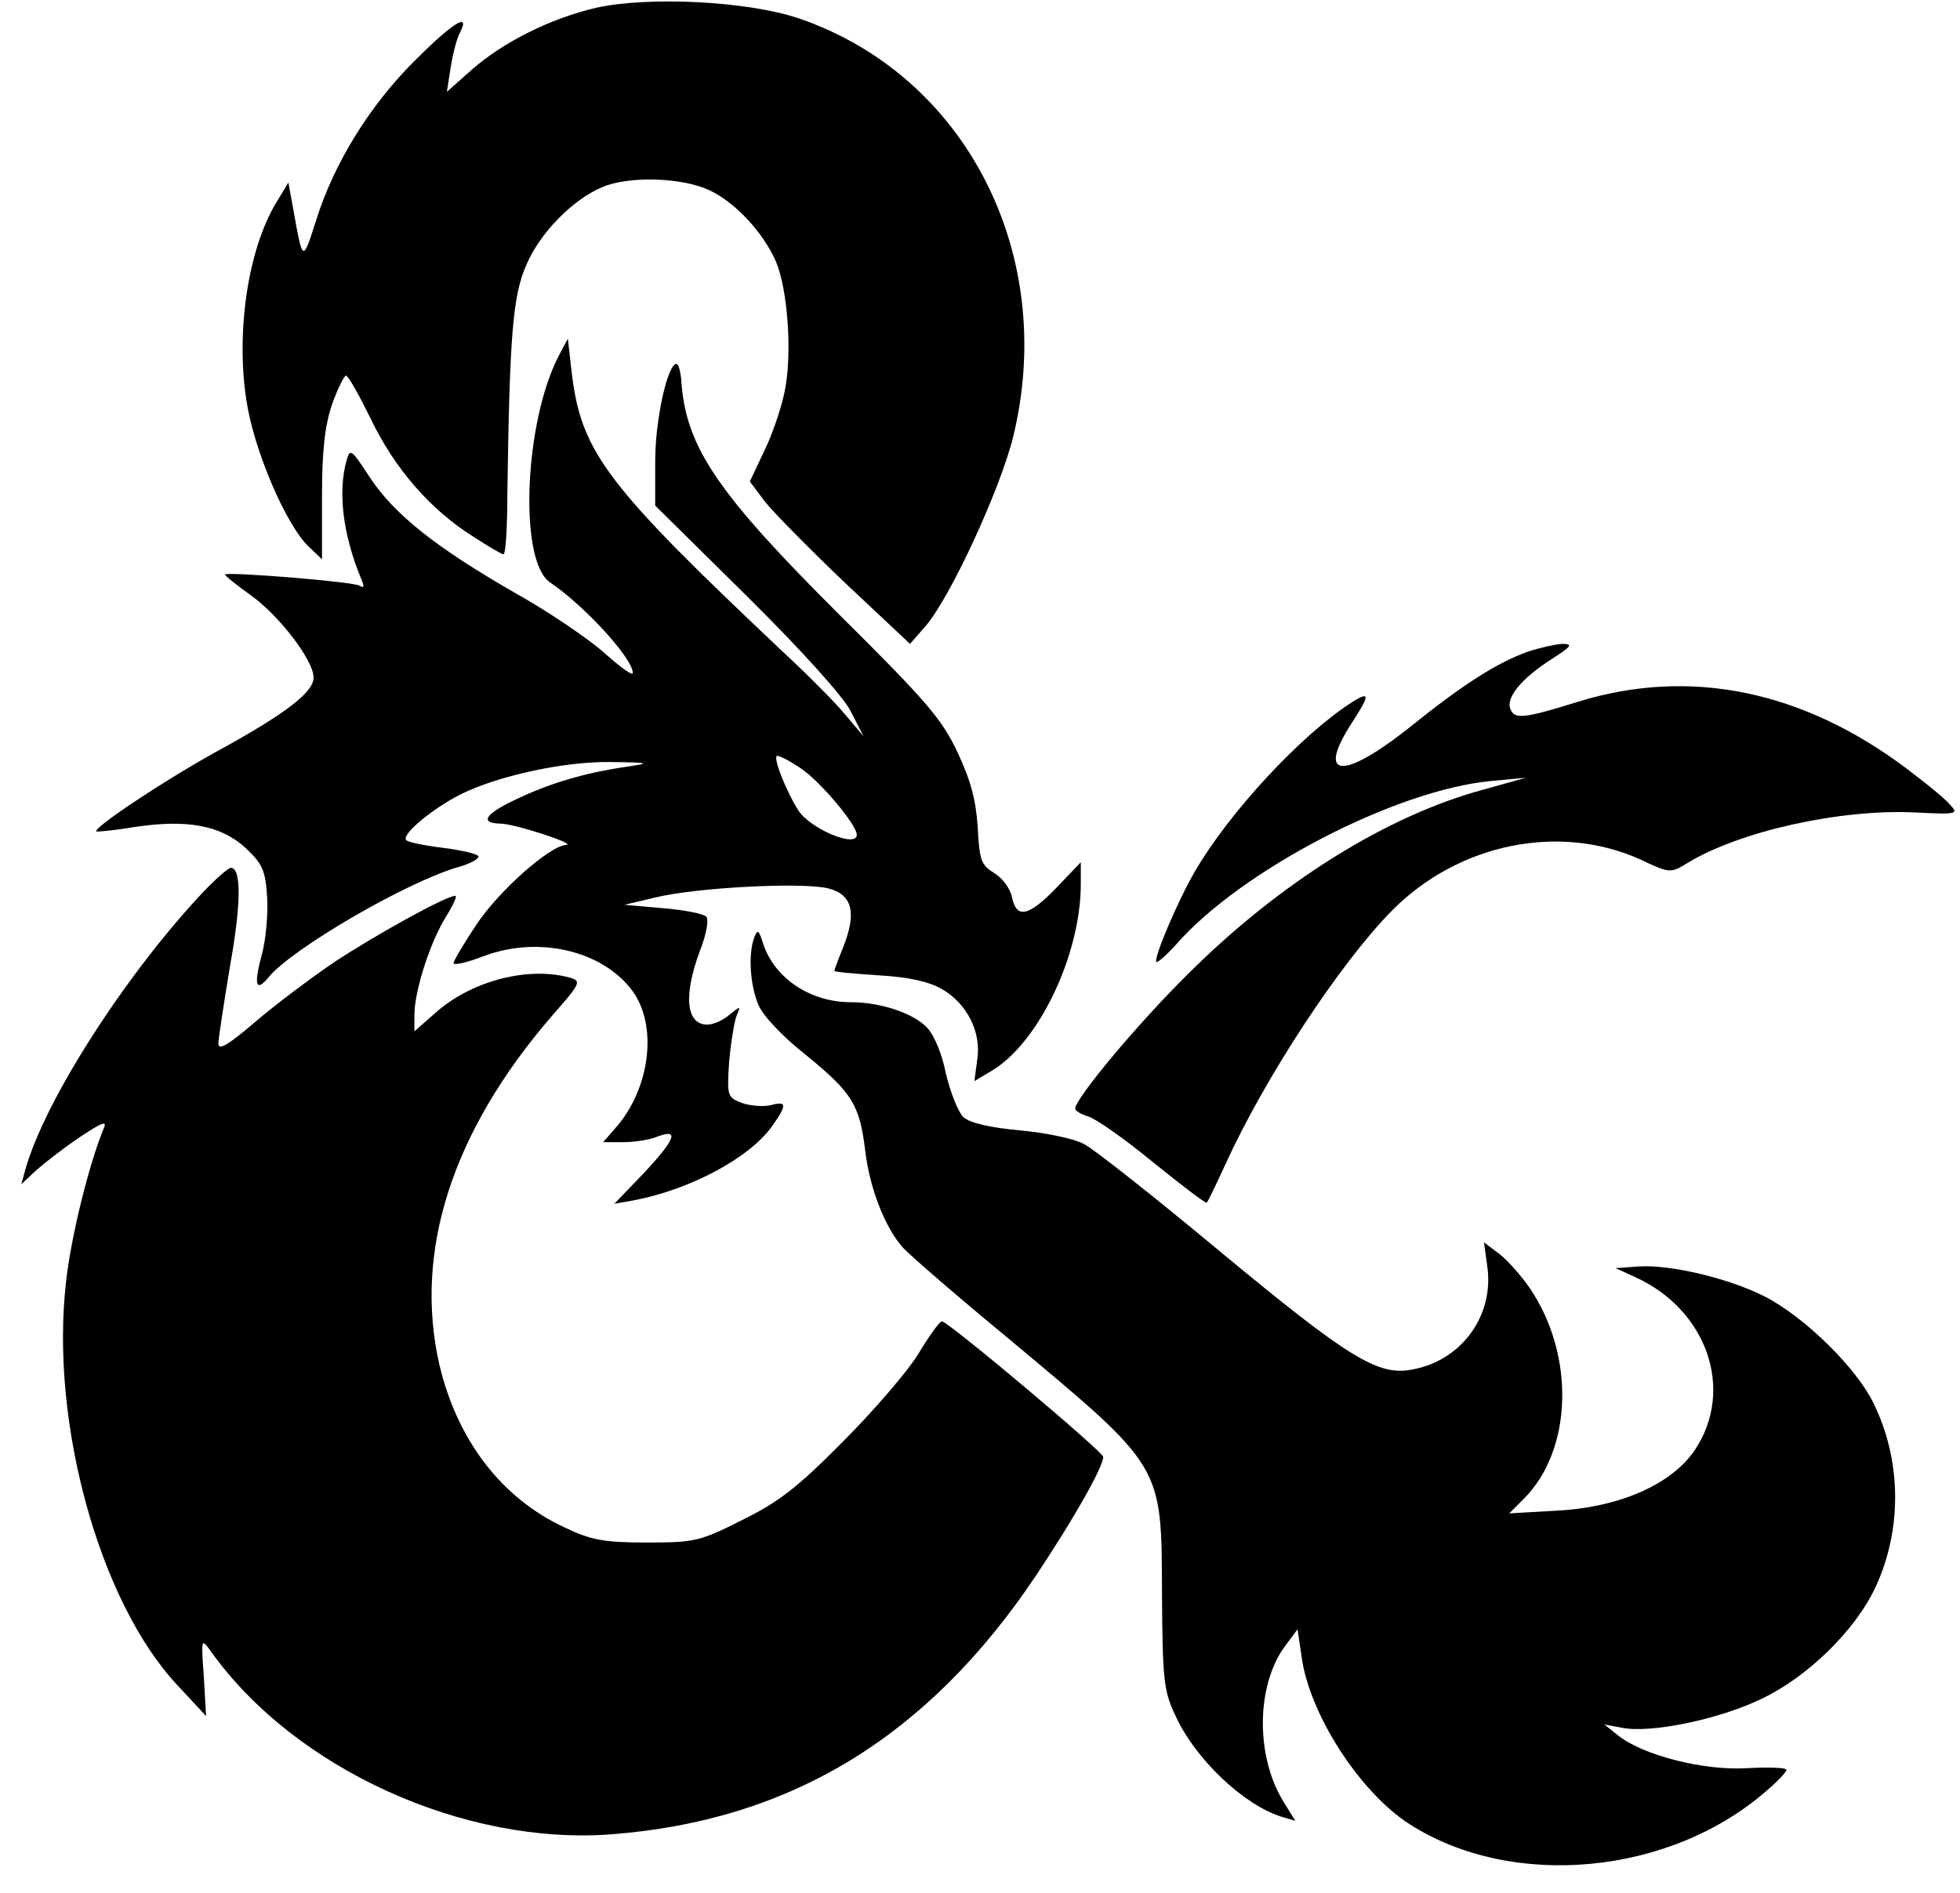
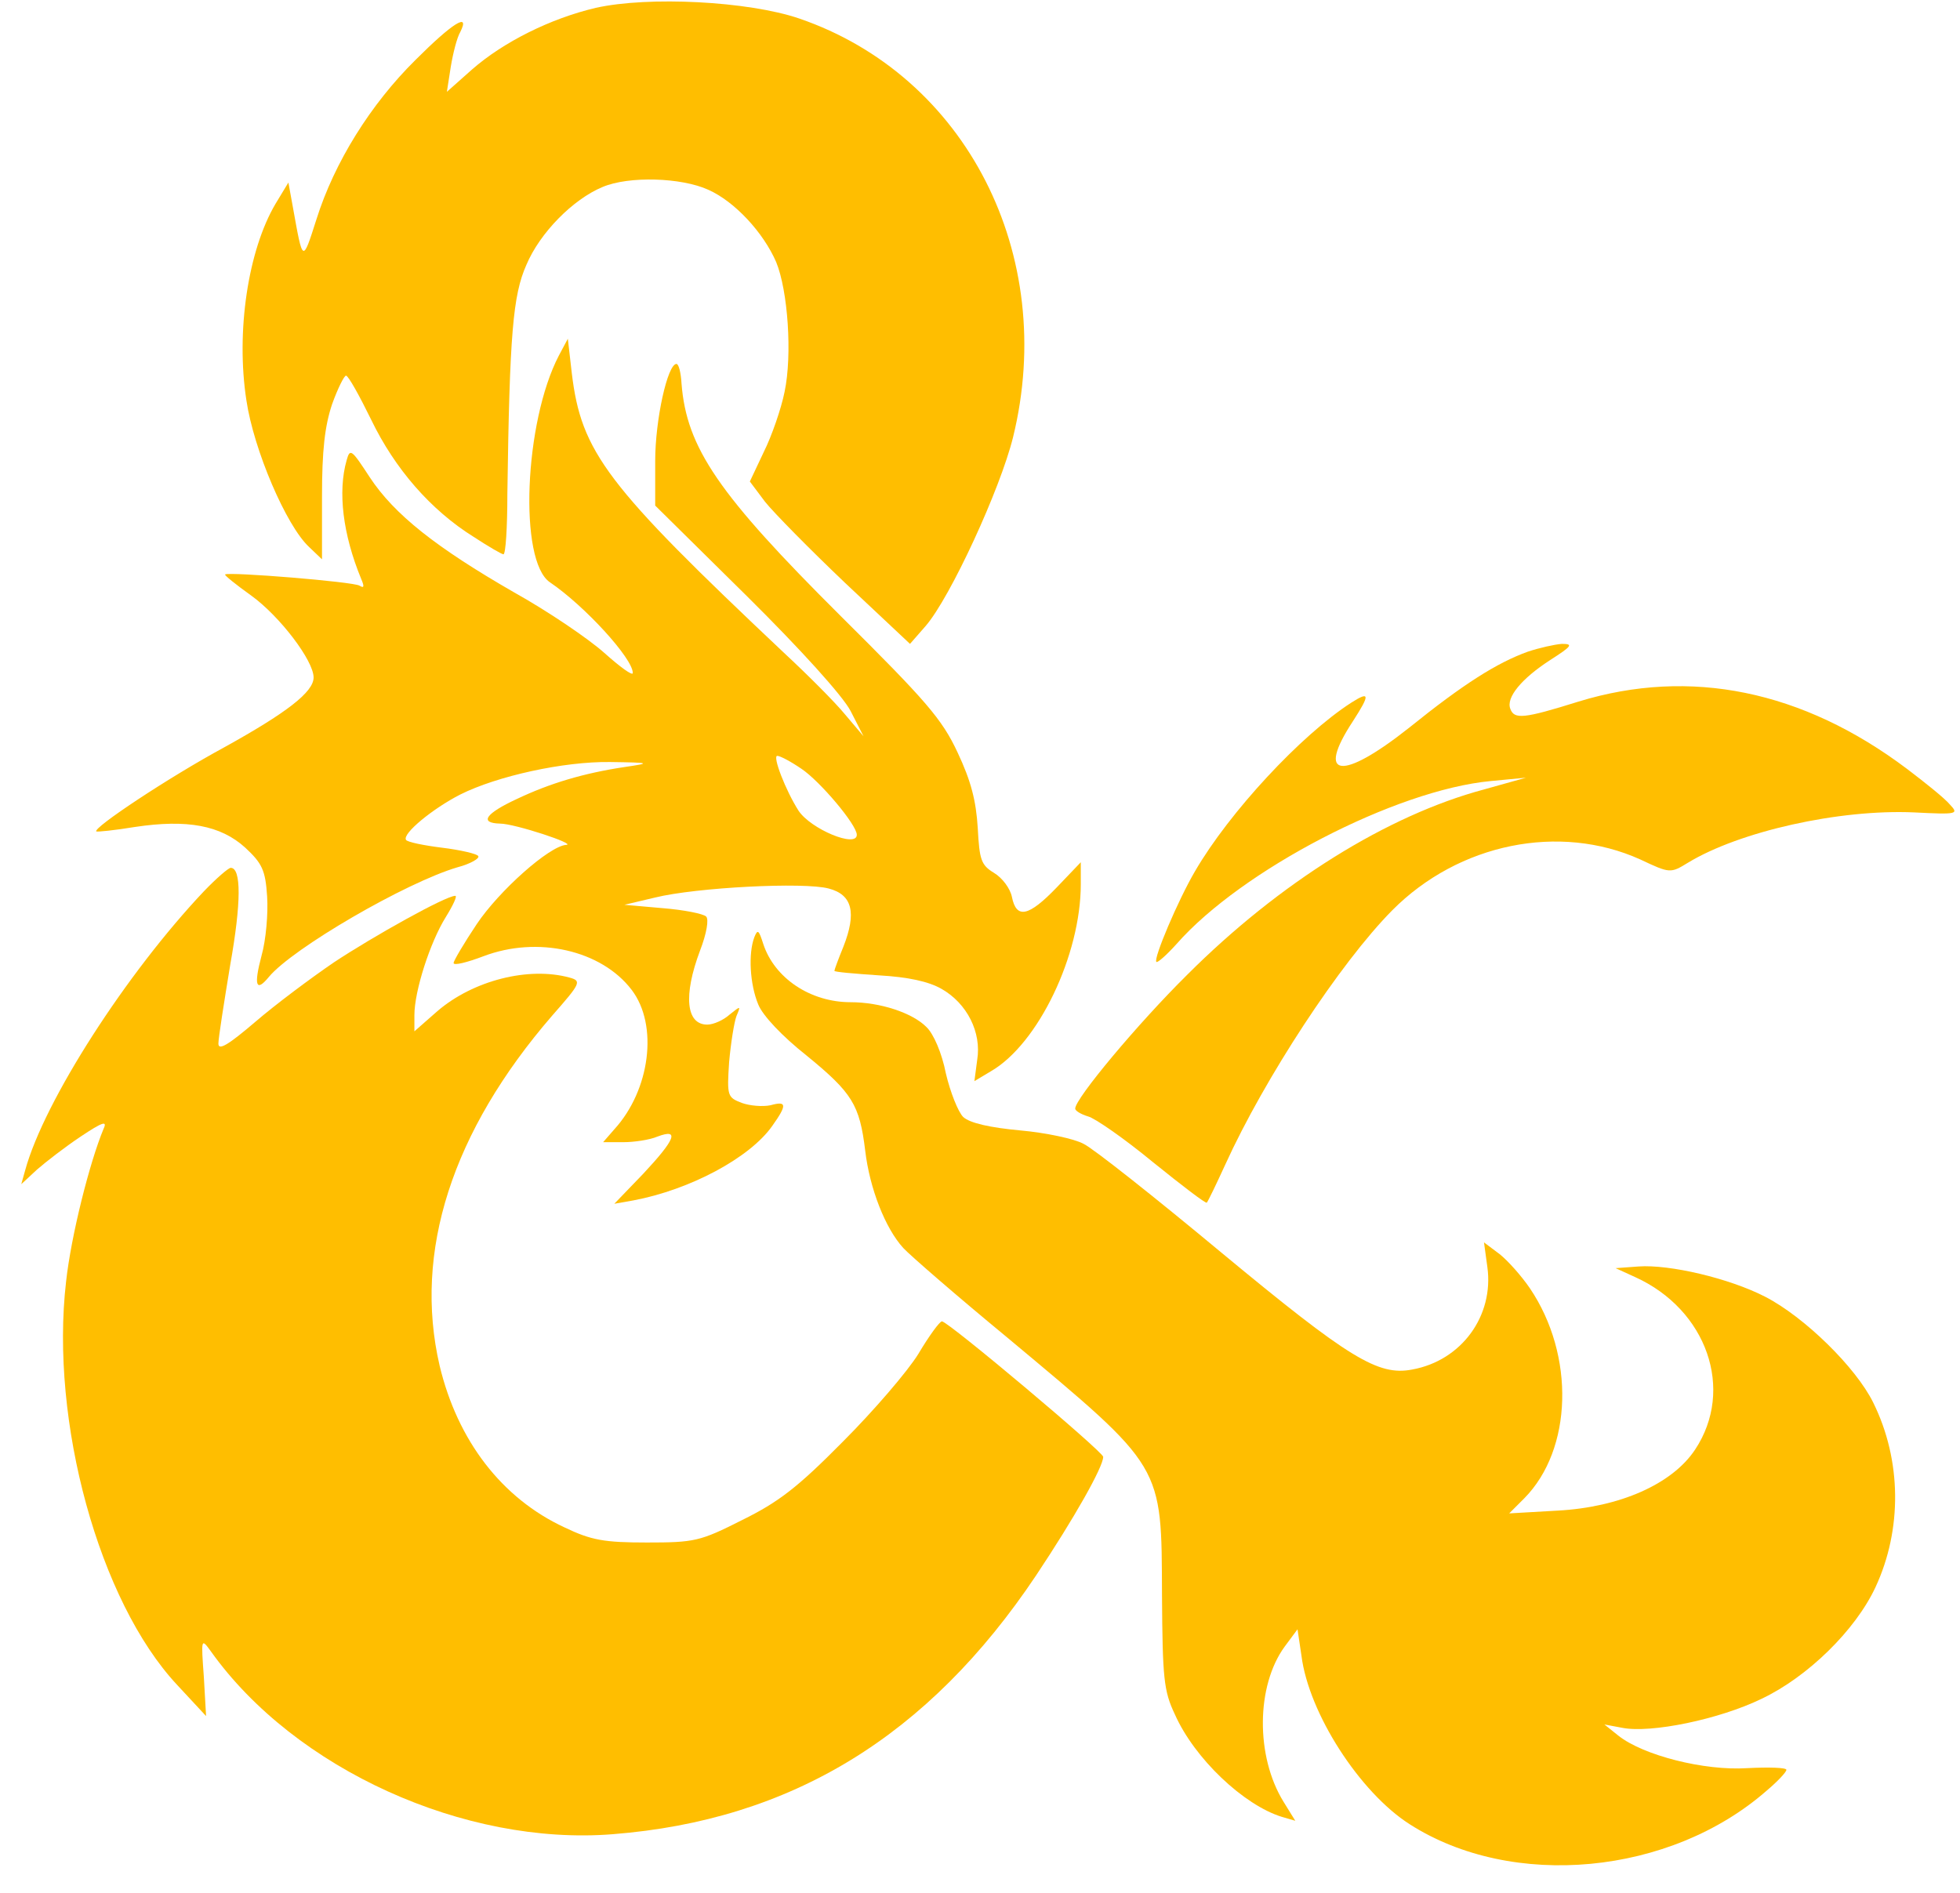
<svg xmlns="http://www.w3.org/2000/svg" version="1.0" width="350" height="338" viewBox="0 0 350 338" preserveAspectRatio="xMidYMid meet">
-   <g transform="translate(0,338) scale(0.1,-0.1)" fill="#000000" stroke="none">
+   <g transform="translate(0,338) scale(0.1,-0.1)" fill="#FFBE00" stroke="none">
    <path d="M1064 3366 c-81 -19 -165 -61 -221 -110 l-45 -40 7 45 c4 24 11 52 17 62 18 36 -14 16 -80 -50 -80 -79 -145 -183 -177 -285 -25 -78 -24 -78 -42 22 l-8 44 -23 -38 c-49 -83 -71 -228 -52 -351 13 -88 71 -224 112 -262 l23 -22 0 112 c0 83 5 126 18 165 10 28 22 52 25 51 4 0 24 -36 45 -79 42 -87 106 -161 183 -209 26 -17 50 -31 53 -31 4 0 7 48 7 108 4 286 10 355 34 409 24 57 83 117 136 139 47 20 141 17 189 -5 47 -21 98 -76 121 -129 21 -51 29 -166 15 -232 -6 -30 -23 -79 -37 -107 l-25 -53 27 -36 c15 -19 80 -85 143 -145 l116 -109 28 32 c44 51 133 244 156 337 80 326 -84 646 -382 748 -91 31 -269 40 -363 19z" />
    <path d="M998 2745 c-62 -119 -72 -367 -16 -405 62 -42 148 -136 148 -162 0 -6 -23 11 -51 36 -28 25 -100 74 -161 108 -139 80 -214 139 -258 206 -32 49 -35 52 -41 30 -16 -56 -7 -132 26 -212 6 -14 5 -17 -3 -12 -11 7 -233 25 -240 20 -2 -1 19 -18 47 -38 51 -37 111 -116 111 -146 0 -26 -48 -63 -160 -125 -98 -53 -235 -144 -228 -150 2 -1 33 2 69 8 93 14 153 3 197 -37 30 -28 36 -40 39 -87 2 -30 -2 -78 -10 -106 -14 -53 -10 -66 13 -38 42 51 245 169 337 196 23 6 40 16 37 20 -2 4 -32 11 -65 15 -32 4 -62 10 -64 14 -7 11 48 56 97 81 66 33 184 59 267 58 74 -1 74 -2 26 -9 -73 -11 -133 -29 -192 -57 -56 -26 -68 -43 -30 -44 26 0 138 -37 118 -38 -30 -2 -120 -82 -160 -142 -22 -33 -41 -65 -41 -69 0 -5 24 1 53 12 97 37 211 11 265 -60 48 -63 33 -179 -31 -249 l-20 -23 36 0 c19 0 47 4 61 10 40 15 32 -5 -25 -66 l-52 -54 34 6 c101 19 208 76 248 133 27 38 26 45 -3 37 -14 -3 -37 -1 -51 4 -26 10 -27 12 -23 73 3 34 9 71 13 82 8 19 8 19 -12 3 -11 -10 -29 -18 -40 -18 -38 0 -43 52 -13 132 12 31 16 56 11 61 -5 5 -40 12 -78 15 l-68 6 55 13 c73 18 266 28 310 16 42 -11 50 -43 26 -104 -9 -22 -16 -41 -16 -43 0 -2 35 -5 79 -8 53 -3 89 -11 112 -24 46 -26 72 -78 64 -127 l-5 -38 30 18 c84 49 160 207 160 334 l0 39 -43 -45 c-50 -52 -72 -57 -80 -17 -3 15 -17 34 -32 43 -23 14 -26 23 -29 80 -3 49 -12 84 -36 135 -28 60 -56 92 -209 244 -218 217 -275 300 -284 415 -1 19 -5 35 -9 35 -16 0 -38 -100 -38 -173 l0 -80 163 -161 c97 -96 172 -179 186 -206 l23 -45 -33 39 c-18 22 -67 71 -109 110 -318 300 -362 358 -379 500 l-7 61 -16 -30z m433 -738 c33 -22 99 -100 99 -118 0 -24 -82 10 -104 43 -23 36 -47 98 -38 98 5 0 24 -10 43 -23z" />
    <path d="M2728 2216 c-55 -20 -114 -57 -212 -136 -120 -95 -167 -90 -100 12 31 48 30 54 -3 33 -90 -58 -218 -196 -279 -301 -30 -51 -75 -157 -69 -162 2 -2 18 12 36 32 116 132 391 275 561 291 l63 6 -75 -21 c-172 -46 -365 -166 -530 -331 -88 -87 -200 -221 -200 -239 0 -4 10 -10 23 -14 12 -3 64 -39 115 -81 52 -42 95 -75 97 -73 2 2 17 33 33 68 70 154 205 360 298 454 119 120 299 156 443 91 53 -25 54 -25 85 -6 92 56 270 96 404 90 78 -4 80 -3 64 14 -9 11 -44 39 -77 64 -186 140 -387 181 -586 120 -99 -31 -115 -32 -122 -13 -8 20 20 54 71 87 39 25 42 29 21 29 -13 -1 -40 -7 -61 -14z" />
    <path d="M364 1788 c-138 -146 -285 -374 -319 -498 l-7 -25 28 26 c16 14 51 41 78 59 39 26 48 29 41 14 -25 -60 -58 -191 -67 -273 -29 -250 59 -571 198 -720 l52 -56 -4 70 c-5 69 -5 70 13 45 150 -210 453 -347 717 -326 319 25 564 175 756 462 68 102 120 194 120 212 0 9 -277 242 -288 242 -4 0 -23 -26 -42 -58 -19 -31 -80 -102 -135 -157 -81 -82 -115 -108 -180 -140 -75 -38 -85 -40 -170 -40 -76 0 -99 4 -147 27 -112 52 -191 155 -223 289 -47 203 22 418 201 625 51 58 53 62 31 68 -73 20 -172 -5 -236 -60 l-41 -36 0 29 c0 43 28 130 56 175 13 21 21 38 17 38 -17 0 -146 -72 -217 -119 -41 -28 -104 -75 -140 -106 -48 -41 -66 -52 -66 -39 0 10 10 73 21 140 20 112 20 174 1 174 -4 0 -26 -19 -48 -42z" />
    <path d="M1347 1706 c-11 -29 -8 -84 7 -120 8 -20 43 -57 86 -91 82 -67 95 -88 105 -170 8 -68 36 -139 68 -174 12 -13 96 -86 187 -161 280 -234 274 -224 275 -460 1 -147 3 -170 23 -212 35 -79 123 -162 191 -183 l24 -7 -21 34 c-50 81 -49 207 2 277 l23 31 7 -47 c13 -103 104 -244 193 -301 184 -118 466 -91 638 60 19 16 35 33 35 37 0 4 -31 5 -70 3 -77 -5 -186 23 -230 58 l-25 20 32 -6 c51 -10 173 15 249 52 82 39 167 122 203 199 48 103 47 227 -4 330 -31 63 -123 153 -193 189 -64 33 -171 58 -226 54 l-41 -3 35 -16 c128 -58 178 -201 107 -308 -41 -62 -135 -103 -245 -109 l-87 -5 27 27 c86 87 91 255 10 375 -15 22 -39 49 -54 61 l-28 21 6 -44 c12 -87 -46 -167 -134 -183 -61 -12 -113 20 -340 208 -119 99 -230 187 -247 195 -16 9 -68 20 -113 24 -54 5 -90 13 -102 24 -9 9 -23 44 -31 78 -7 36 -22 71 -35 83 -25 25 -82 44 -135 44 -72 0 -136 43 -156 104 -8 25 -10 27 -16 12z" />
  </g>
</svg>
